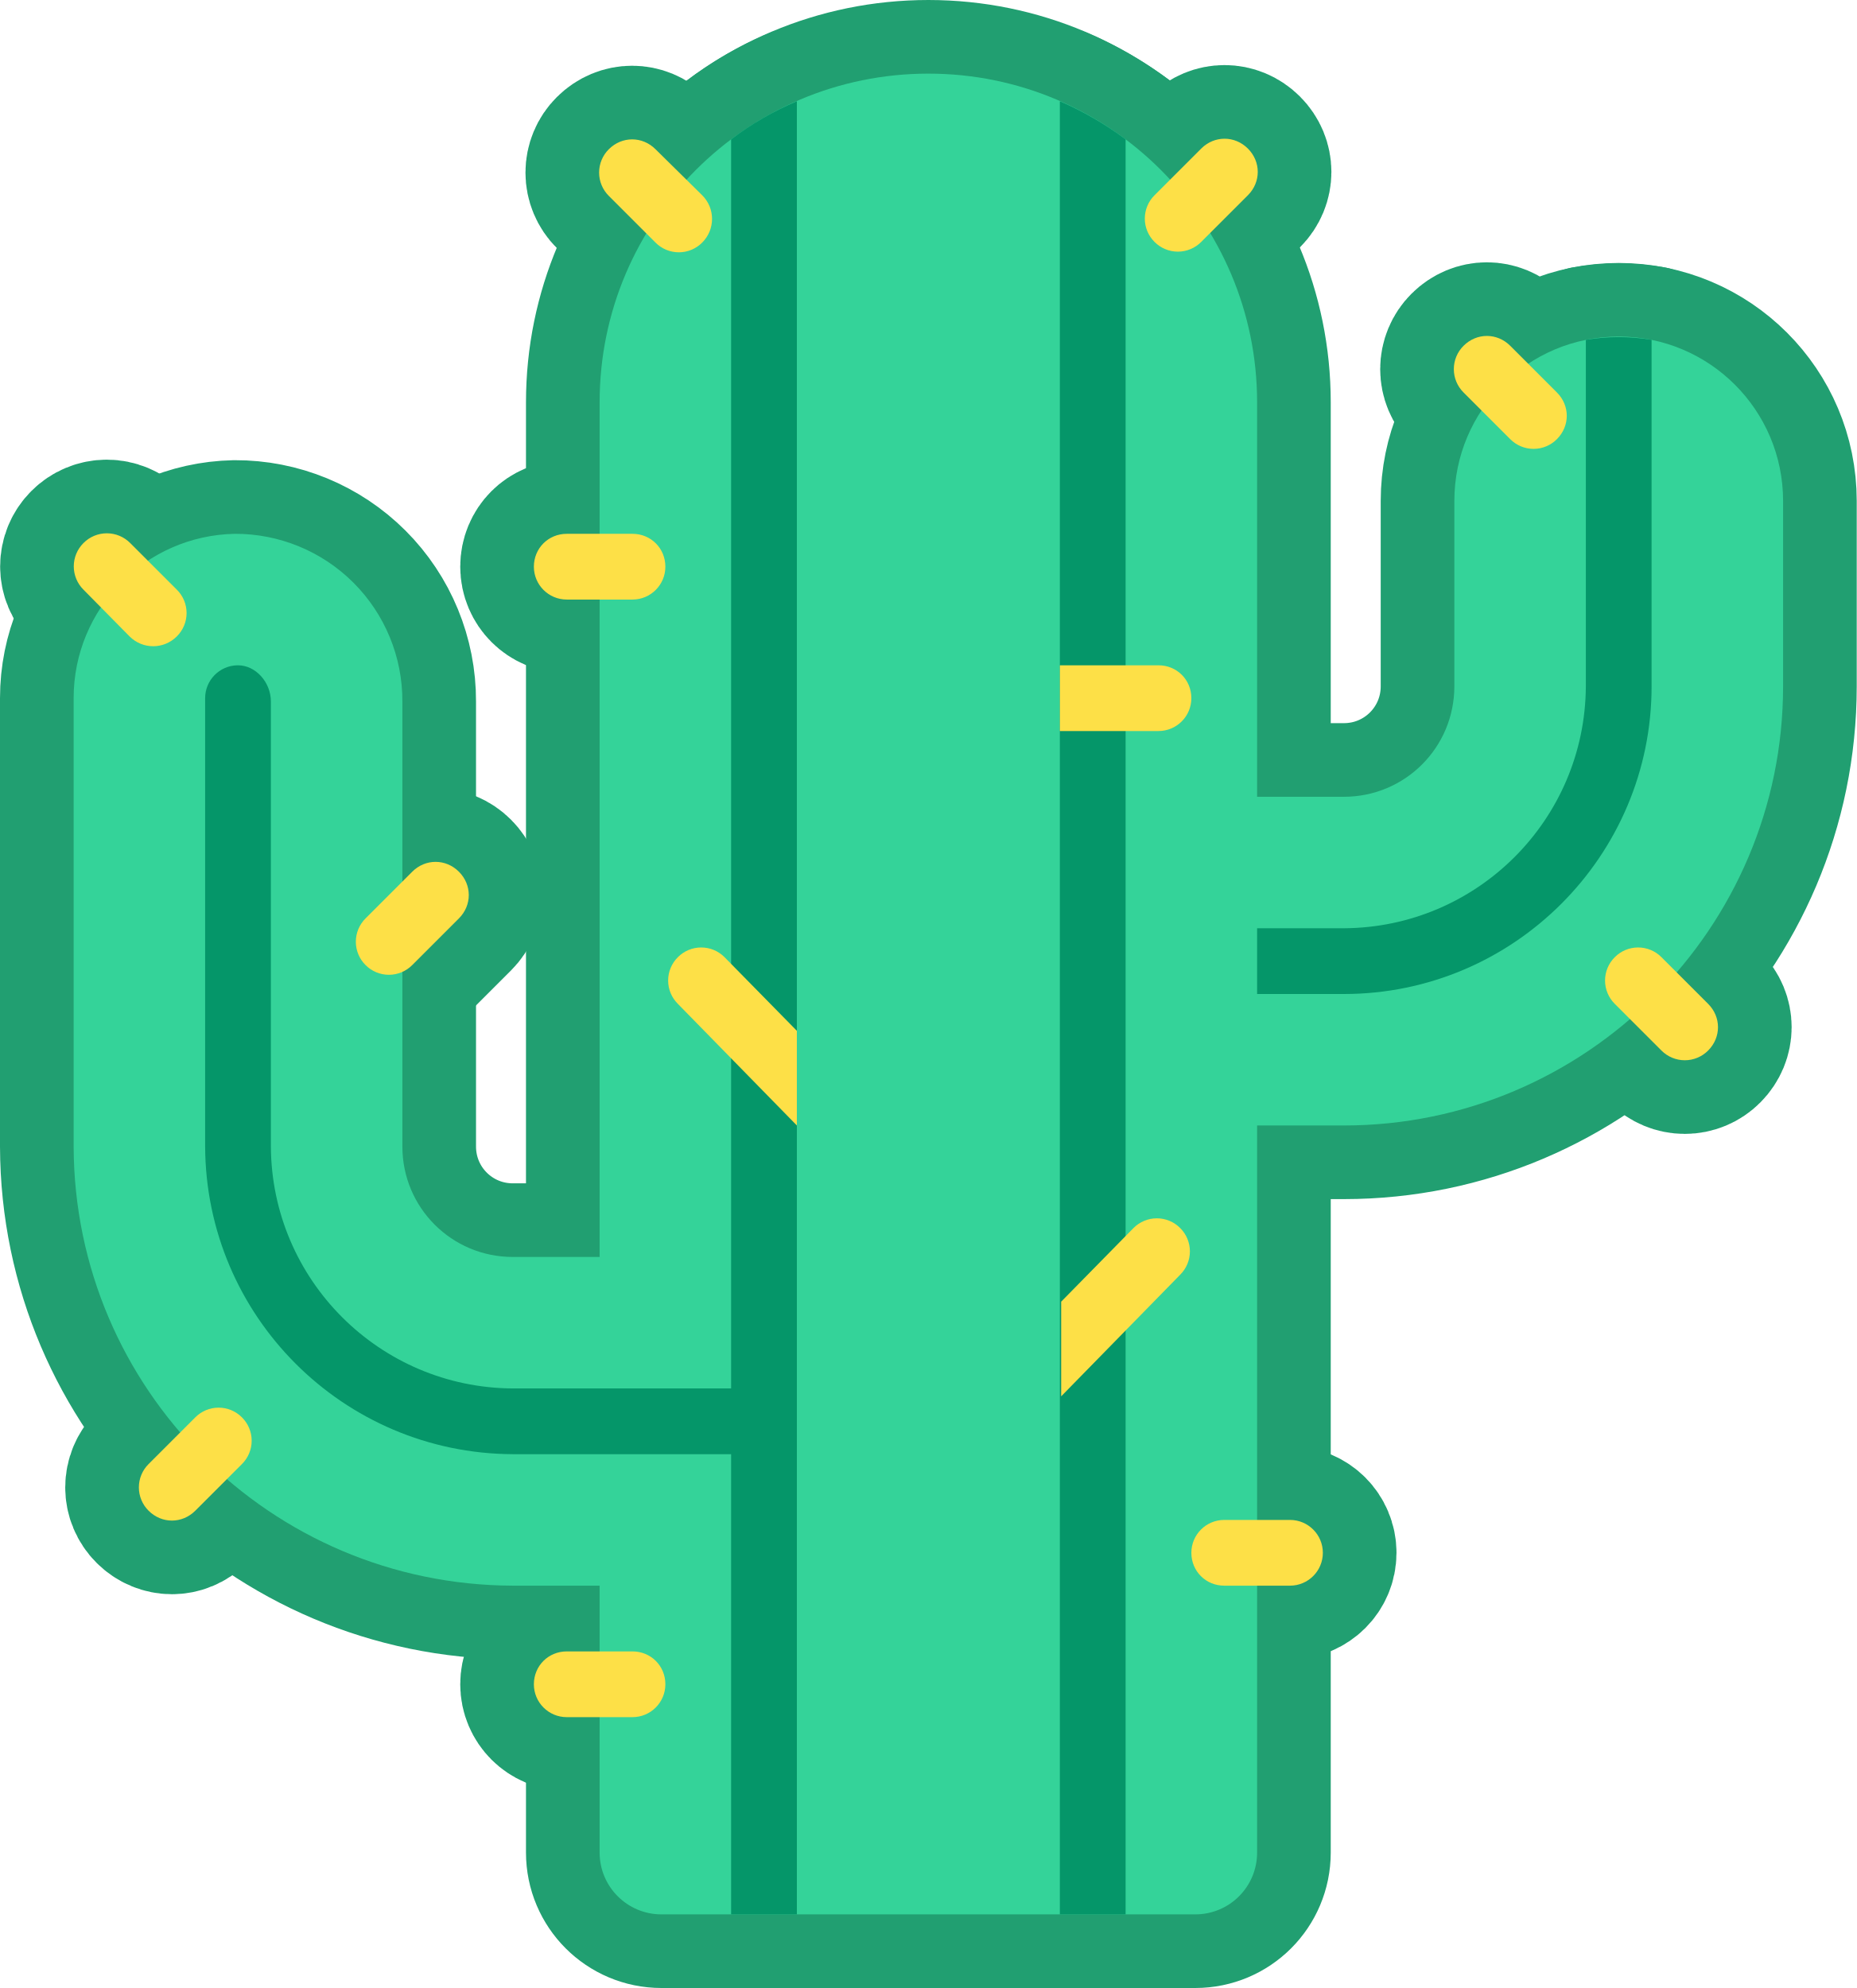
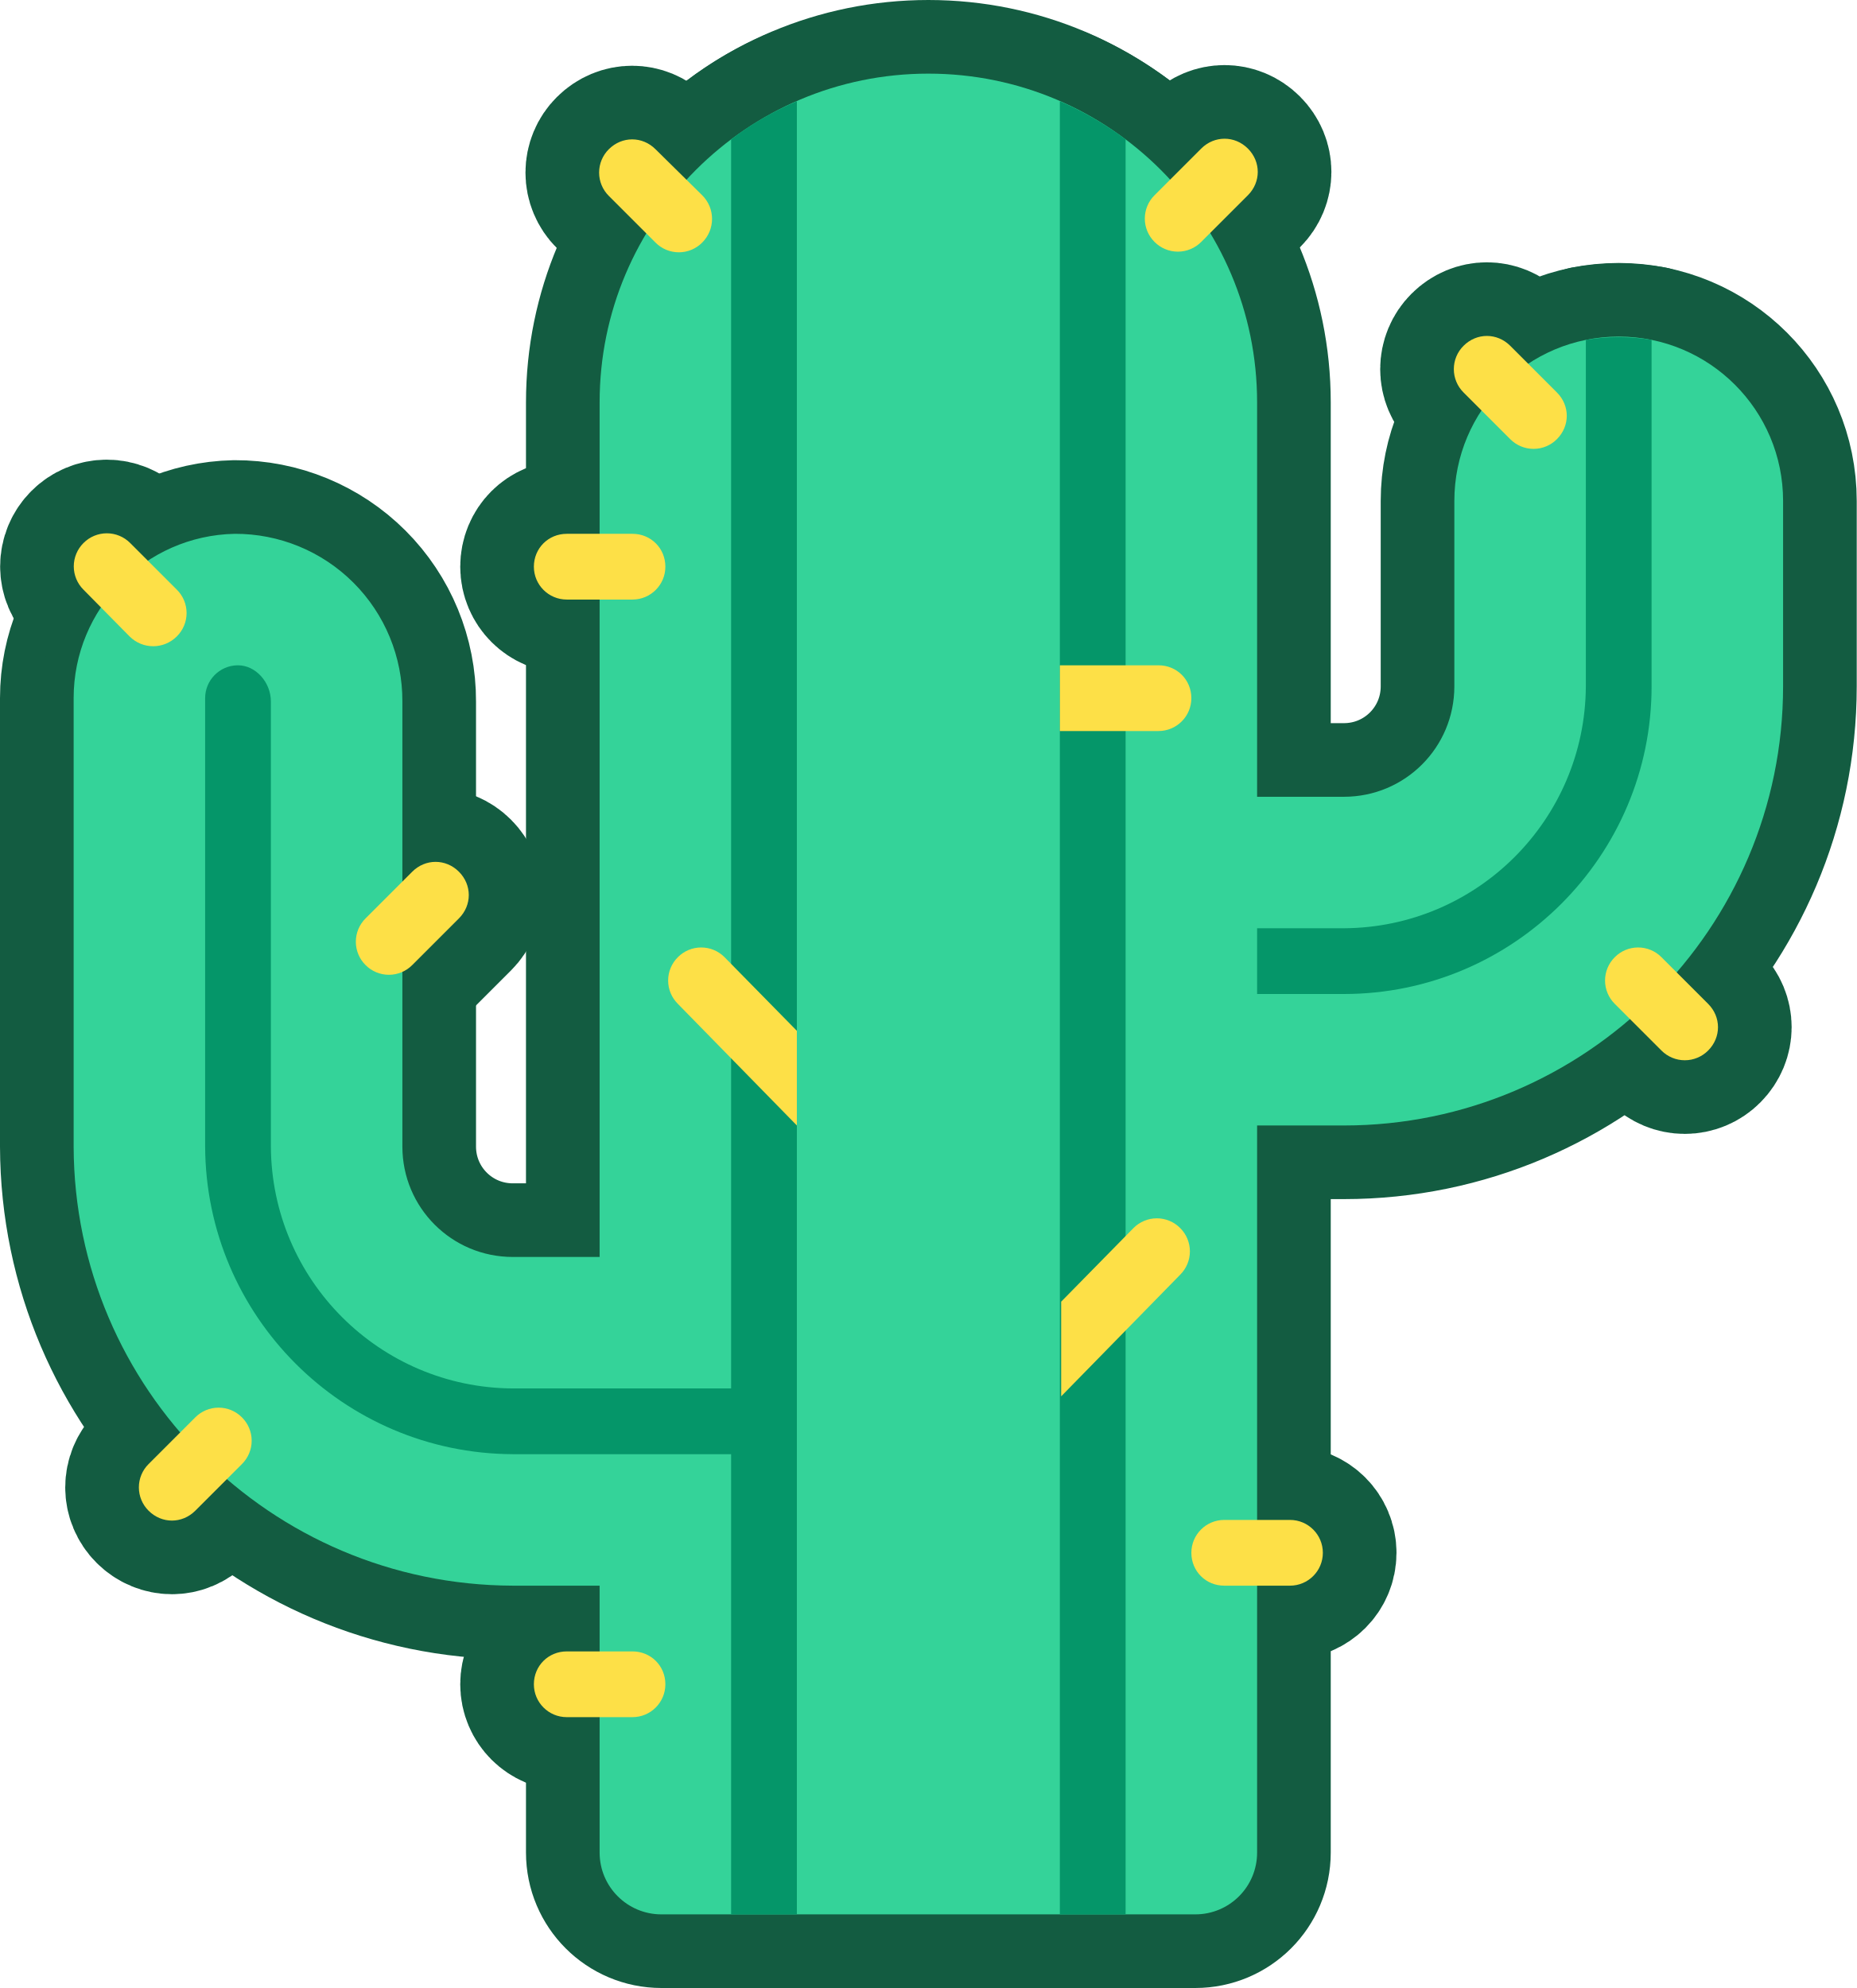
<svg xmlns="http://www.w3.org/2000/svg" width="28.24" height="30.24" fill="none" viewBox="1.88 0.88 28.24 30.24">
-   <g fill="#219f71" stroke="#219f71" stroke-linecap="round" stroke-linejoin="round" stroke-width="2.24">
+   <g fill="#135c41" stroke="#135c41" stroke-linecap="round" stroke-linejoin="round" stroke-width="2.24">
    <path d="M11 7a5 5 0 0 1 10 0v6h1.32c.93 0 1.68-.75 1.68-1.68V8.5a2.5 2.5 0 0 1 5 0v2.82C29 15 26 18 22.32 18H21v11.06c0 .52-.42.94-.94.94h-8.12a.94.94 0 0 1-.94-.94V25H9.68A6.7 6.7 0 0 1 3 18.32V11.5A2.5 2.5 0 0 1 5.45 9 2.54 2.54 0 0 1 8 11.55v6.77c0 .93.75 1.68 1.68 1.68H11z" />
    <path d="M13 22V3q.46-.35 1-.58V30h-1v-7H9.68A4.7 4.7 0 0 1 5 18.32V11.5a.5.5 0 0 1 .49-.5h.01c.27 0 .5.26.5.55v6.77A3.7 3.7 0 0 0 9.68 22zm5 8h1V3a5 5 0 0 0-1-.58zm8-23.95a3 3 0 0 1 1 0v5.27C27 13.9 24.9 16 22.32 16H21v-1h1.32A3.7 3.7 0 0 0 26 11.32z" />
    <path d="m19.44 3.85.71-.71c.2-.2.51-.2.71 0s.2.51 0 .71l-.71.71a.5.5 0 0 1-.71 0 .5.5 0 0 1 0-.71M11.5 10h-1a.5.5 0 0 1-.5-.5c0-.28.22-.5.5-.5h1c.28 0 .5.22.5.5a.5.5 0 0 1-.5.5m.35-6.85.71.7c.2.2.2.52 0 .72a.5.5 0 0 1-.71 0l-.71-.71a.5.5 0 0 1 0-.71c.2-.2.51-.2.71 0m15.3 12.29.71.71c.2.2.2.51 0 .71a.5.5 0 0 1-.71 0l-.71-.71a.5.5 0 0 1 0-.71.5.5 0 0 1 .71 0m-24-5.59.7.71c.2.2.52.2.72 0a.5.5 0 0 0 0-.71l-.71-.71a.5.5 0 0 0-.71 0 .5.5 0 0 0 0 .71m21.7-2.29-.71-.71a.5.5 0 0 1 0-.71c.2-.2.51-.2.71 0l.71.71c.2.2.2.51 0 .71a.5.5 0 0 1-.71 0m-20 16.3.71-.71a.5.5 0 0 0 0-.71.5.5 0 0 0-.71 0l-.71.71a.5.5 0 0 0 0 .71c.2.2.51.2.71 0m2.59-9.01.71-.71c.2-.2.51-.2.71 0s.2.51 0 .71l-.71.71a.5.5 0 0 1-.71 0 .5.5 0 0 1 0-.71M21.5 24h-1a.5.5 0 0 0-.5.5c0 .28.22.5.5.5h1a.5.5 0 0 0 .5-.5.5.5 0 0 0-.5-.5m-10 3h-1a.5.5 0 0 1-.5-.5c0-.28.22-.5.5-.5h1c.28 0 .5.22.5.5a.5.5 0 0 1-.5.5M18 11h1.5c.28 0 .5.22.5.5a.5.5 0 0 1-.5.5H18zm-5.81 5.15L14 18v-1.44l-1.1-1.12a.5.5 0 0 0-.71 0 .5.5 0 0 0 0 .71m5.83 5.97 1.81-1.85a.5.5 0 0 0 0-.71.5.5 0 0 0-.71 0l-1.1 1.12z" />
  </g>
  <path fill="#34d399" d="M11 7a5 5 0 0 1 10 0v6h1.32c.93 0 1.68-.75 1.68-1.68V8.5a2.5 2.5 0 0 1 5 0v2.82C29 15 26 18 22.32 18H21v11.06c0 .52-.42.94-.94.94h-8.12a.94.94 0 0 1-.94-.94V25H9.68A6.7 6.7 0 0 1 3 18.32V11.5A2.5 2.5 0 0 1 5.45 9 2.54 2.54 0 0 1 8 11.55v6.77c0 .93.75 1.68 1.68 1.68H11z" />
  <path fill="#059669" d="M13 22V3q.46-.35 1-.58V30h-1v-7H9.68A4.7 4.7 0 0 1 5 18.32V11.5a.5.5 0 0 1 .49-.5h.01c.27 0 .5.26.5.55v6.77A3.7 3.7 0 0 0 9.68 22zm5 8h1V3a5 5 0 0 0-1-.58zm8-23.95a3 3 0 0 1 1 0v5.27C27 13.9 24.9 16 22.32 16H21v-1h1.32A3.7 3.7 0 0 0 26 11.32z" />
  <path fill="#fde047" d="m19.44 3.85.71-.71c.2-.2.51-.2.71 0s.2.51 0 .71l-.71.71a.5.5 0 0 1-.71 0 .5.5 0 0 1 0-.71M11.5 10h-1a.5.5 0 0 1-.5-.5c0-.28.22-.5.5-.5h1c.28 0 .5.22.5.5a.5.5 0 0 1-.5.5m.35-6.85.71.7c.2.2.2.52 0 .72a.5.5 0 0 1-.71 0l-.71-.71a.5.5 0 0 1 0-.71c.2-.2.51-.2.71 0m15.3 12.29.71.71c.2.2.2.51 0 .71a.5.5 0 0 1-.71 0l-.71-.71a.5.5 0 0 1 0-.71.5.5 0 0 1 .71 0m-24-5.59.7.71c.2.2.52.2.72 0a.5.5 0 0 0 0-.71l-.71-.71a.5.5 0 0 0-.71 0 .5.5 0 0 0 0 .71m21.7-2.29-.71-.71a.5.5 0 0 1 0-.71c.2-.2.51-.2.71 0l.71.71c.2.2.2.51 0 .71a.5.5 0 0 1-.71 0m-20 16.3.71-.71a.5.5 0 0 0 0-.71.5.5 0 0 0-.71 0l-.71.71a.5.5 0 0 0 0 .71c.2.2.51.2.71 0m2.59-9.01.71-.71c.2-.2.51-.2.71 0s.2.51 0 .71l-.71.71a.5.5 0 0 1-.71 0 .5.5 0 0 1 0-.71M21.5 24h-1a.5.5 0 0 0-.5.5c0 .28.22.5.5.5h1a.5.5 0 0 0 .5-.5.5.5 0 0 0-.5-.5m-10 3h-1a.5.5 0 0 1-.5-.5c0-.28.22-.5.5-.5h1c.28 0 .5.22.5.5a.5.5 0 0 1-.5.5M18 11h1.5c.28 0 .5.22.5.5a.5.5 0 0 1-.5.5H18zm-5.81 5.15L14 18v-1.44l-1.1-1.12a.5.5 0 0 0-.71 0 .5.5 0 0 0 0 .71m5.83 5.97 1.81-1.85a.5.5 0 0 0 0-.71.5.5 0 0 0-.71 0l-1.1 1.12z" />
</svg>
